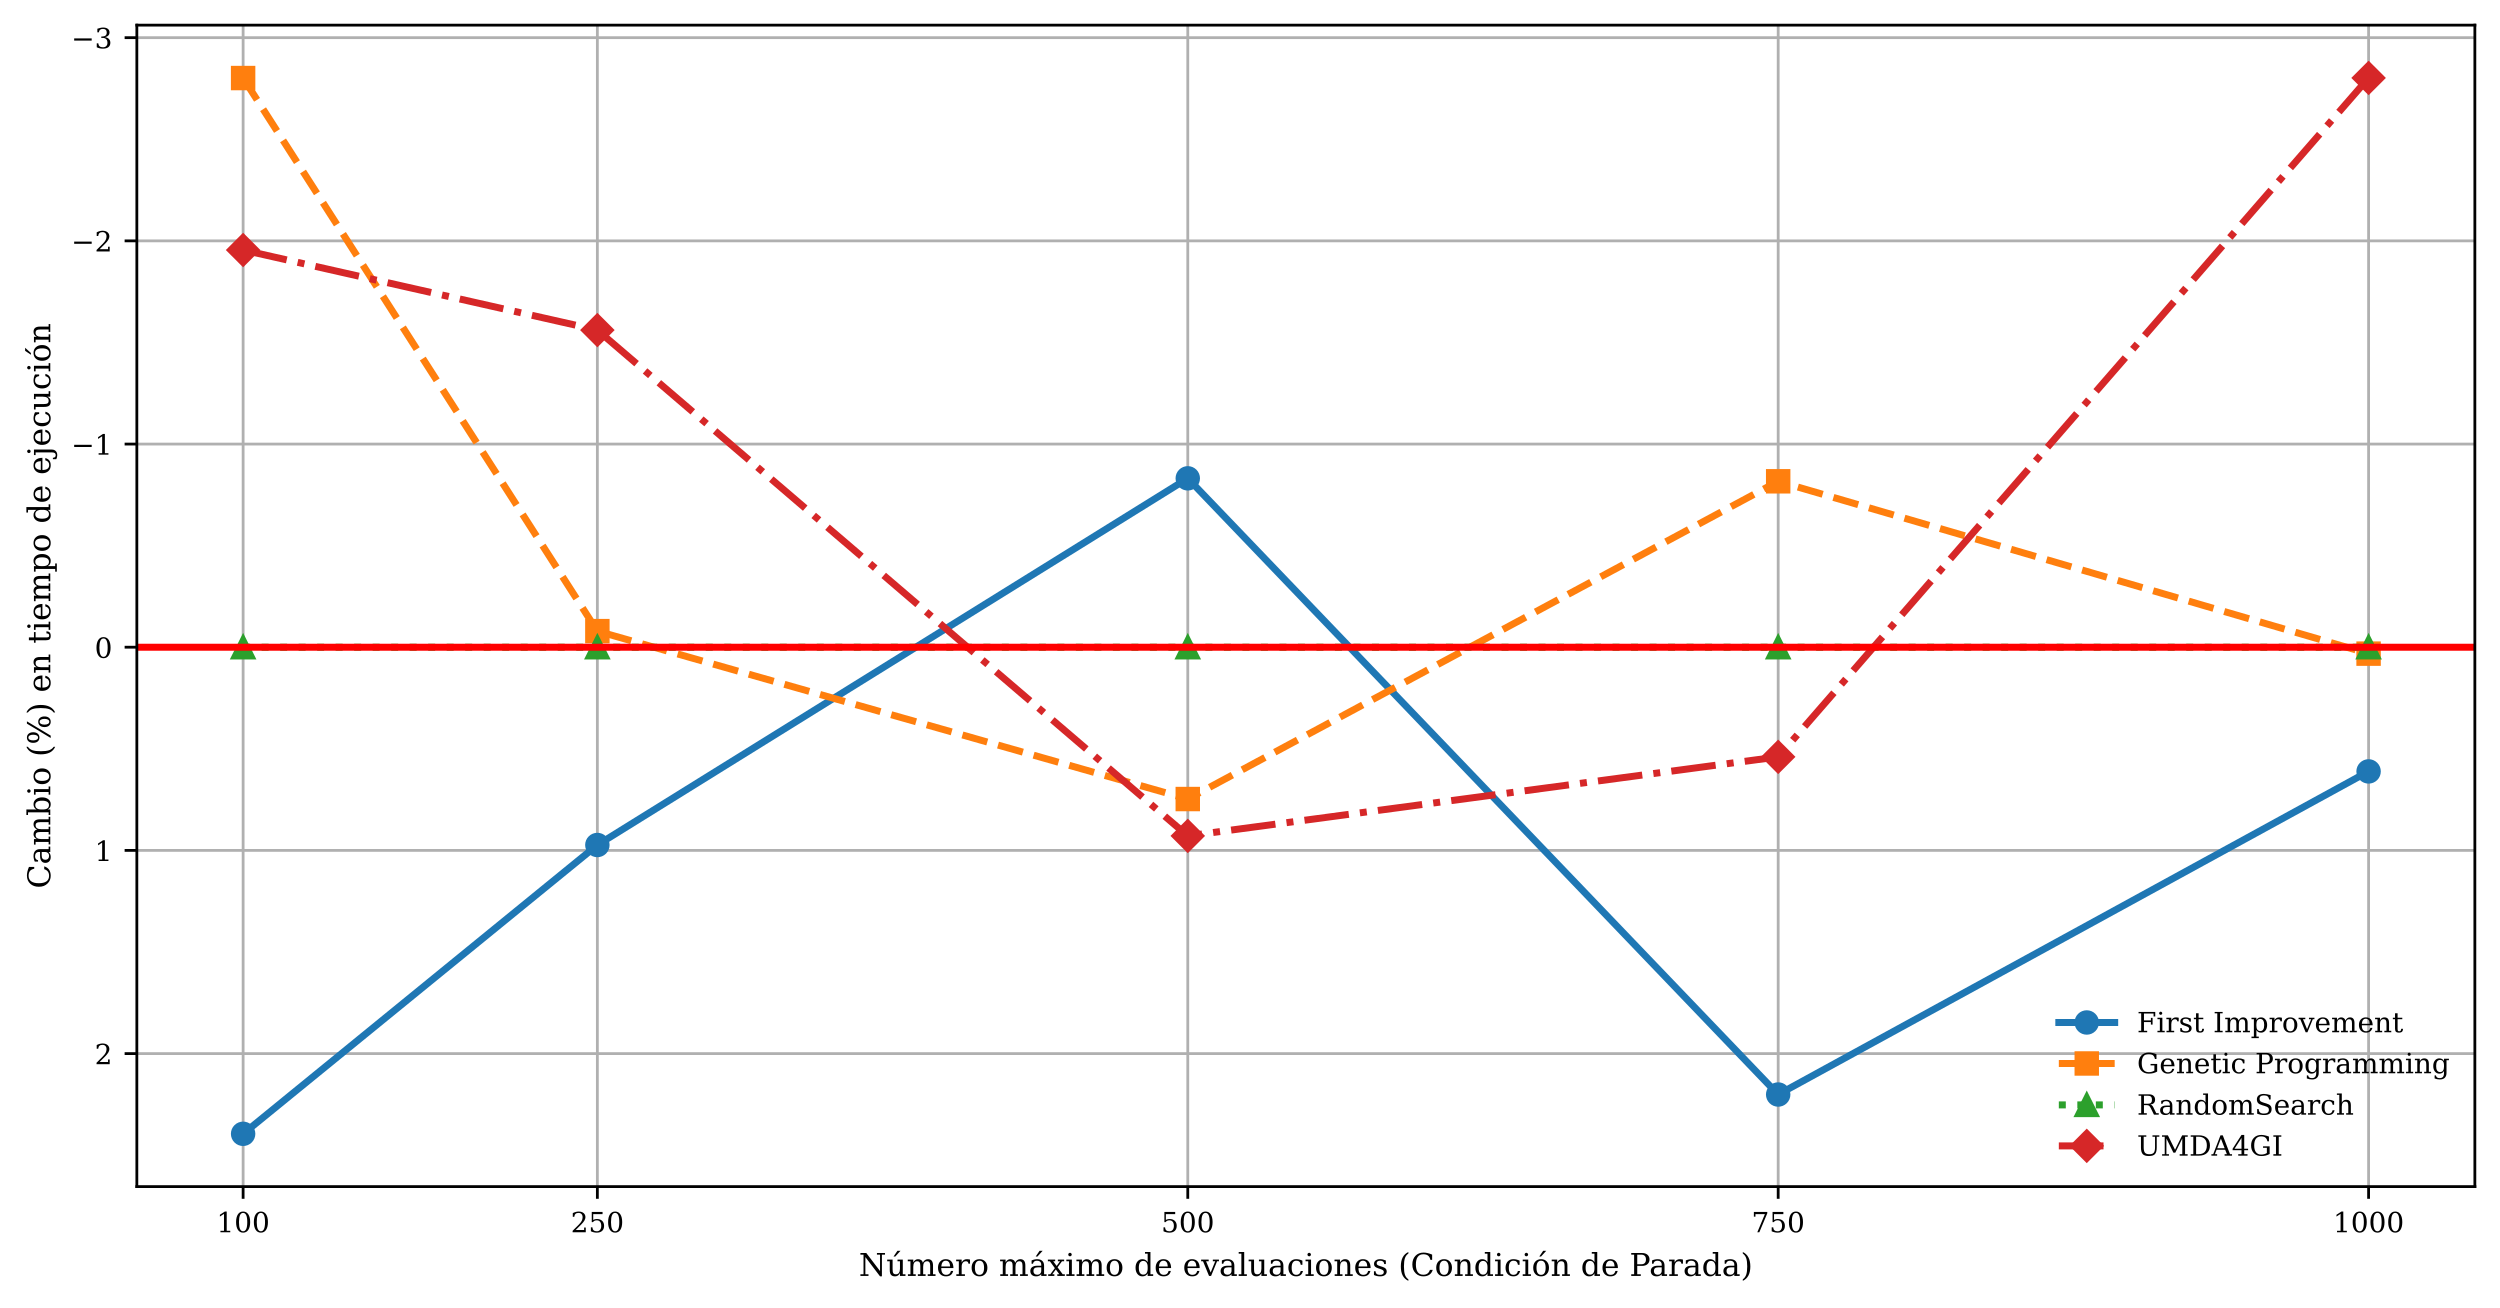
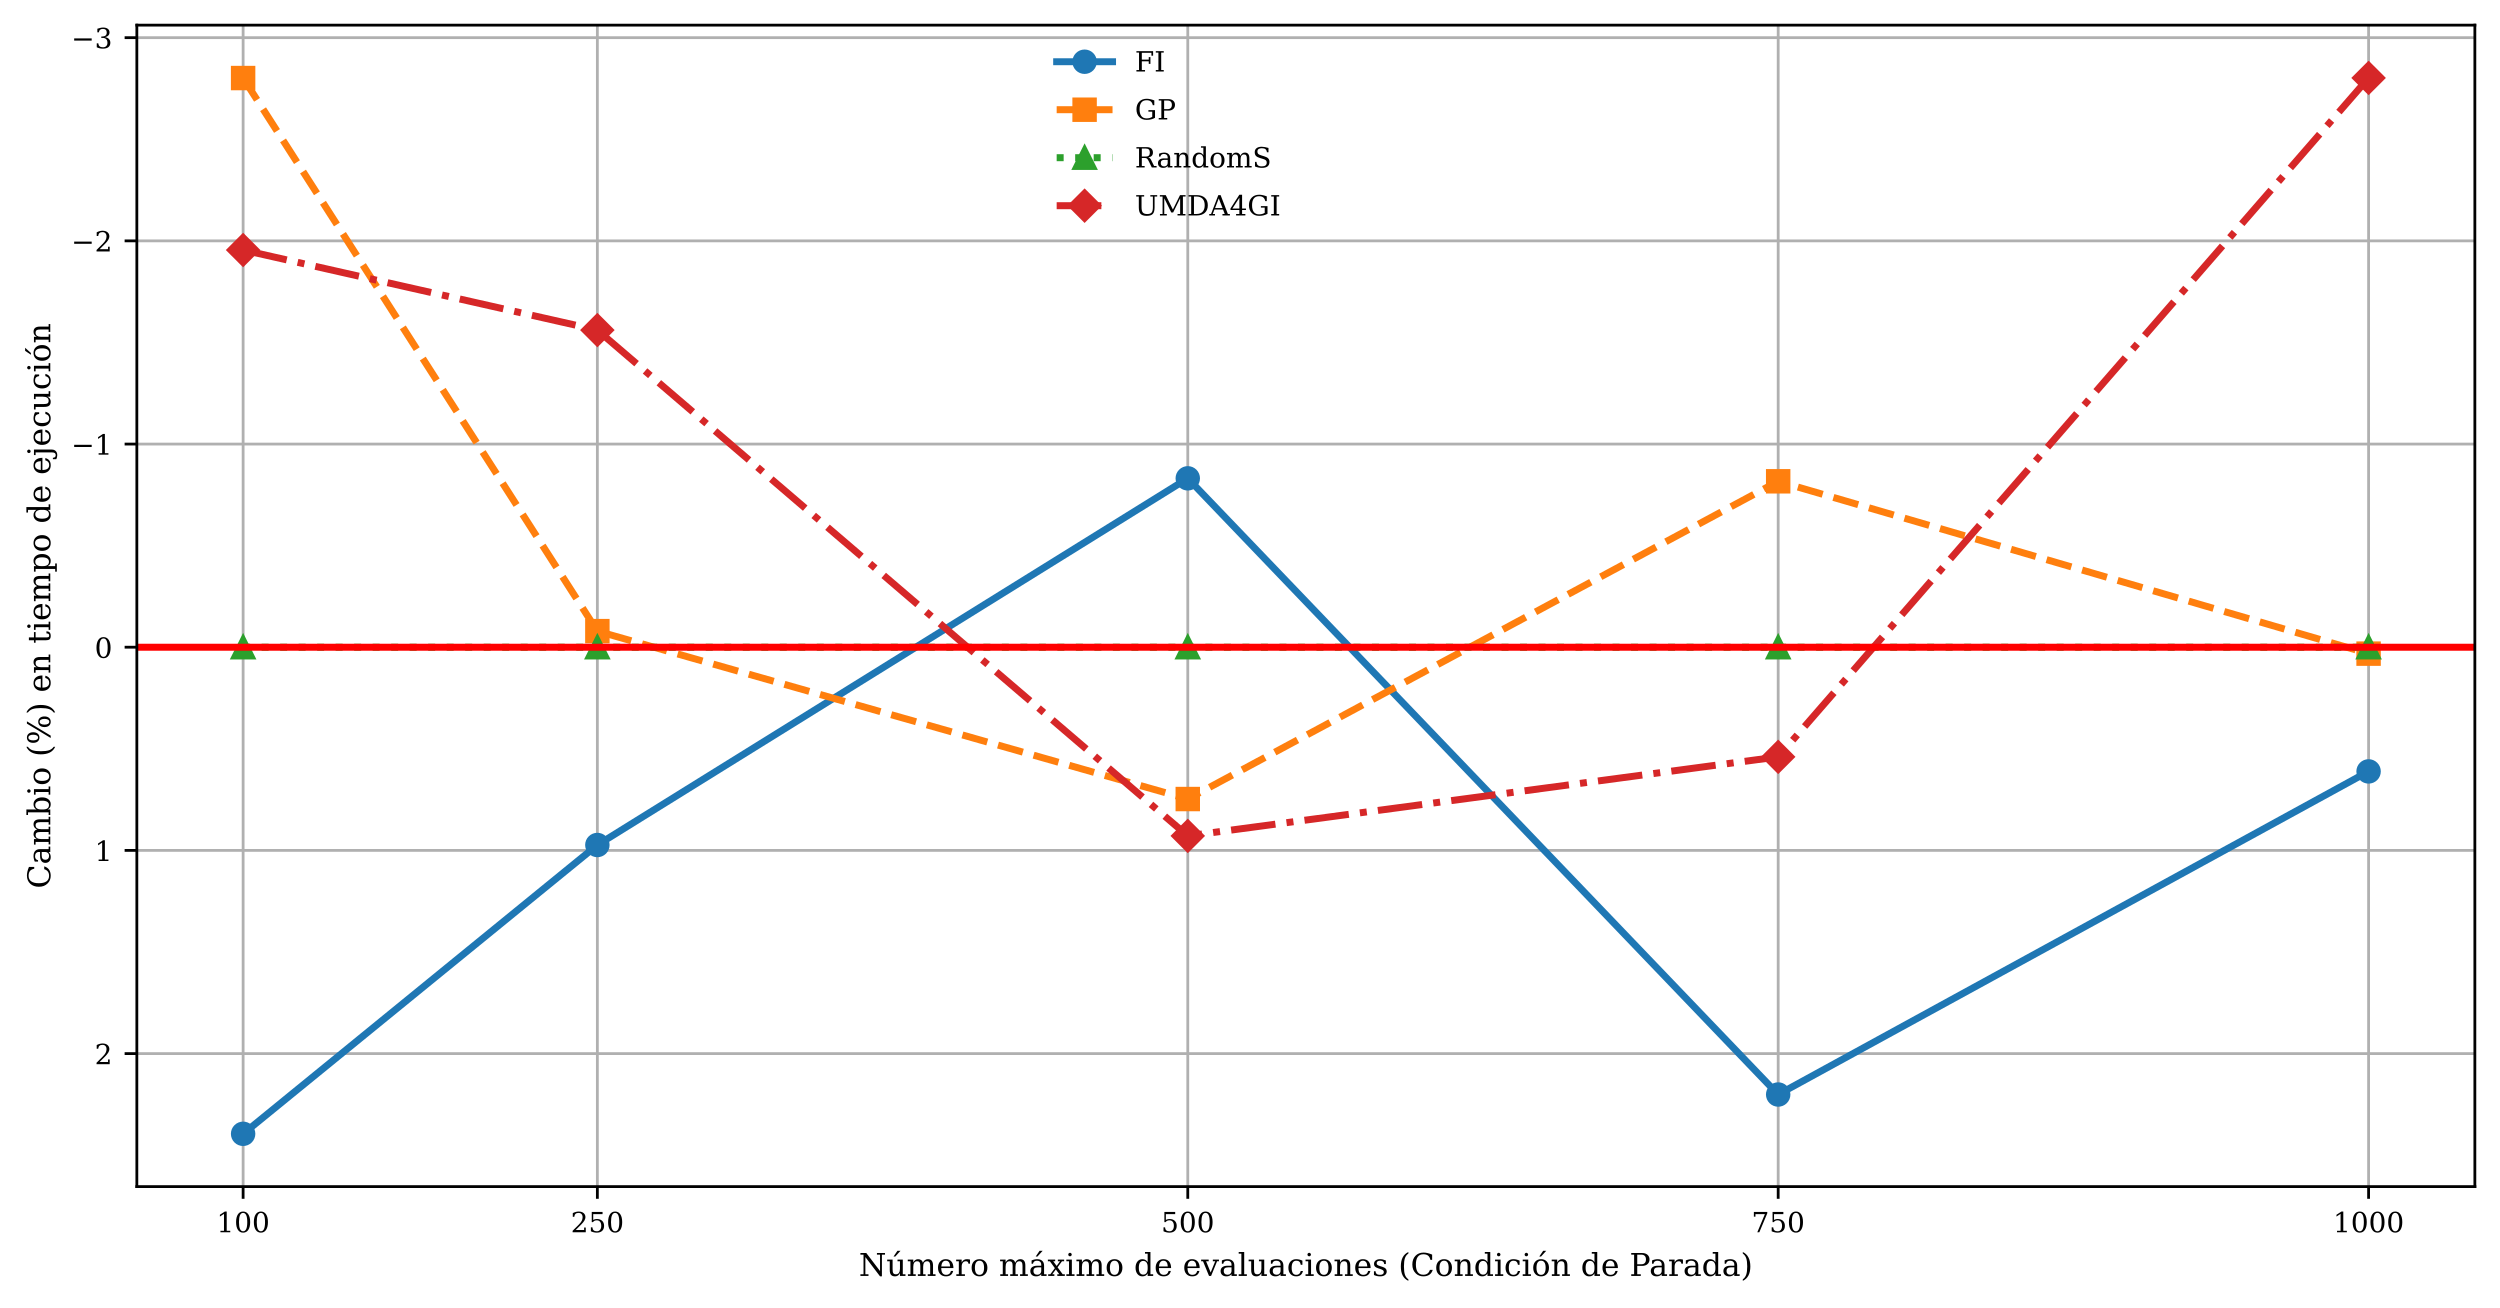
<svg xmlns="http://www.w3.org/2000/svg" xmlns:xlink="http://www.w3.org/1999/xlink" width="715.992pt" height="374.493pt" viewBox="0 0 715.992 374.493" version="1.1">
  <defs>
    <style type="text/css">*{stroke-linejoin: round; stroke-linecap: butt}</style>
  </defs>
  <g id="figure_1">
    <g id="patch_1">
      <path d="M 0 374.493  L 715.992 374.493  L 715.992 0  L 0 0  L 0 374.493  z " style="fill: none" />
    </g>
    <g id="axes_1">
      <g id="patch_2">
        <path d="M 39.192 339.84  L 708.792 339.84  L 708.792 7.2  L 39.192 7.2  L 39.192 339.84  z " style="fill: none" />
      </g>
      <g id="matplotlib.axis_1">
        <g id="xtick_1">
          <g id="line2d_1">
-             <path d="M 69.628 339.84  L 69.628 7.2  " clip-path="url(#pa11d9d8b33)" style="fill: none; stroke: #b0b0b0; stroke-width: 0.8; stroke-linecap: square" />
+             <path d="M 69.628 339.84  L 69.628 7.2  " clip-path="url(#peb5b1dd76f)" style="fill: none; stroke: #b0b0b0; stroke-width: 0.8; stroke-linecap: square" />
          </g>
          <g id="line2d_2">
            <defs>
-               <path id="me56301f55b" d="M 0 0  L 0 3.5  " style="stroke: #000000; stroke-width: 0.8" />
+               <path id="maa1c0d013a" d="M 0 0  L 0 3.5  " style="stroke: #000000; stroke-width: 0.8" />
            </defs>
            <g>
-               <use xlink:href="#me56301f55b" x="69.628" y="339.84" style="stroke: #000000; stroke-width: 0.8" />
+               <use xlink:href="#maa1c0d013a" x="69.628" y="339.84" style="stroke: #000000; stroke-width: 0.8" />
            </g>
          </g>
          <g id="text_1">
            <text style="font-size: 8px; font-family: 'DejaVu Serif', 'Bitstream Vera Serif', 'Computer Modern Roman', 'New Century Schoolbook', 'Century Schoolbook L', 'Utopia', 'ITC Bookman', 'Bookman', 'Nimbus Roman No9 L', 'Times New Roman', 'Times', 'Palatino', 'Charter', serif; text-anchor: middle" x="69.628" y="352.919" transform="rotate(-0 69.62839 352.9187)">100</text>
          </g>
        </g>
        <g id="xtick_2">
          <g id="line2d_3">
-             <path d="M 171.083 339.84  L 171.083 7.2  " clip-path="url(#pa11d9d8b33)" style="fill: none; stroke: #b0b0b0; stroke-width: 0.8; stroke-linecap: square" />
+             <path d="M 171.083 339.84  L 171.083 7.2  " clip-path="url(#peb5b1dd76f)" style="fill: none; stroke: #b0b0b0; stroke-width: 0.8; stroke-linecap: square" />
          </g>
          <g id="line2d_4">
            <g>
-               <use xlink:href="#me56301f55b" x="171.083" y="339.84" style="stroke: #000000; stroke-width: 0.8" />
+               <use xlink:href="#maa1c0d013a" x="171.083" y="339.84" style="stroke: #000000; stroke-width: 0.8" />
            </g>
          </g>
          <g id="text_2">
            <text style="font-size: 8px; font-family: 'DejaVu Serif', 'Bitstream Vera Serif', 'Computer Modern Roman', 'New Century Schoolbook', 'Century Schoolbook L', 'Utopia', 'ITC Bookman', 'Bookman', 'Nimbus Roman No9 L', 'Times New Roman', 'Times', 'Palatino', 'Charter', serif; text-anchor: middle" x="171.083" y="352.919" transform="rotate(-0 171.0829 352.9187)">250</text>
          </g>
        </g>
        <g id="xtick_3">
          <g id="line2d_5">
-             <path d="M 340.174 339.84  L 340.174 7.2  " clip-path="url(#pa11d9d8b33)" style="fill: none; stroke: #b0b0b0; stroke-width: 0.8; stroke-linecap: square" />
+             <path d="M 340.174 339.84  L 340.174 7.2  " clip-path="url(#peb5b1dd76f)" style="fill: none; stroke: #b0b0b0; stroke-width: 0.8; stroke-linecap: square" />
          </g>
          <g id="line2d_6">
            <g>
-               <use xlink:href="#me56301f55b" x="340.174" y="339.84" style="stroke: #000000; stroke-width: 0.8" />
+               <use xlink:href="#maa1c0d013a" x="340.174" y="339.84" style="stroke: #000000; stroke-width: 0.8" />
            </g>
          </g>
          <g id="text_3">
            <text style="font-size: 8px; font-family: 'DejaVu Serif', 'Bitstream Vera Serif', 'Computer Modern Roman', 'New Century Schoolbook', 'Century Schoolbook L', 'Utopia', 'ITC Bookman', 'Bookman', 'Nimbus Roman No9 L', 'Times New Roman', 'Times', 'Palatino', 'Charter', serif; text-anchor: middle" x="340.174" y="352.919" transform="rotate(-0 340.1738 352.9187)">500</text>
          </g>
        </g>
        <g id="xtick_4">
          <g id="line2d_7">
-             <path d="M 509.265 339.84  L 509.265 7.2  " clip-path="url(#pa11d9d8b33)" style="fill: none; stroke: #b0b0b0; stroke-width: 0.8; stroke-linecap: square" />
+             <path d="M 509.265 339.84  L 509.265 7.2  " clip-path="url(#peb5b1dd76f)" style="fill: none; stroke: #b0b0b0; stroke-width: 0.8; stroke-linecap: square" />
          </g>
          <g id="line2d_8">
            <g>
-               <use xlink:href="#me56301f55b" x="509.265" y="339.84" style="stroke: #000000; stroke-width: 0.8" />
+               <use xlink:href="#maa1c0d013a" x="509.265" y="339.84" style="stroke: #000000; stroke-width: 0.8" />
            </g>
          </g>
          <g id="text_4">
            <text style="font-size: 8px; font-family: 'DejaVu Serif', 'Bitstream Vera Serif', 'Computer Modern Roman', 'New Century Schoolbook', 'Century Schoolbook L', 'Utopia', 'ITC Bookman', 'Bookman', 'Nimbus Roman No9 L', 'Times New Roman', 'Times', 'Palatino', 'Charter', serif; text-anchor: middle" x="509.265" y="352.919" transform="rotate(-0 509.2648 352.9187)">750</text>
          </g>
        </g>
        <g id="xtick_5">
          <g id="line2d_9">
-             <path d="M 678.356 339.84  L 678.356 7.2  " clip-path="url(#pa11d9d8b33)" style="fill: none; stroke: #b0b0b0; stroke-width: 0.8; stroke-linecap: square" />
+             <path d="M 678.356 339.84  L 678.356 7.2  " clip-path="url(#peb5b1dd76f)" style="fill: none; stroke: #b0b0b0; stroke-width: 0.8; stroke-linecap: square" />
          </g>
          <g id="line2d_10">
            <g>
-               <use xlink:href="#me56301f55b" x="678.356" y="339.84" style="stroke: #000000; stroke-width: 0.8" />
+               <use xlink:href="#maa1c0d013a" x="678.356" y="339.84" style="stroke: #000000; stroke-width: 0.8" />
            </g>
          </g>
          <g id="text_5">
            <text style="font-size: 8px; font-family: 'DejaVu Serif', 'Bitstream Vera Serif', 'Computer Modern Roman', 'New Century Schoolbook', 'Century Schoolbook L', 'Utopia', 'ITC Bookman', 'Bookman', 'Nimbus Roman No9 L', 'Times New Roman', 'Times', 'Palatino', 'Charter', serif; text-anchor: middle" x="678.356" y="352.919" transform="rotate(-0 678.3557 352.9187)">1000</text>
          </g>
        </g>
        <g id="text_6">
          <text style="font-size: 9px; font-family: 'DejaVu Serif', 'Bitstream Vera Serif', 'Computer Modern Roman', 'New Century Schoolbook', 'Century Schoolbook L', 'Utopia', 'ITC Bookman', 'Bookman', 'Nimbus Roman No9 L', 'Times New Roman', 'Times', 'Palatino', 'Charter', serif; text-anchor: middle" x="373.992" y="365.421" transform="rotate(-0 373.992 365.4211)">Número máximo de evaluaciones (Condición de Parada)</text>
        </g>
      </g>
      <g id="matplotlib.axis_2">
        <g id="ytick_1">
          <g id="line2d_11">
-             <path d="M 39.192 10.786  L 708.792 10.786  " clip-path="url(#pa11d9d8b33)" style="fill: none; stroke: #b0b0b0; stroke-width: 0.8; stroke-linecap: square" />
+             <path d="M 39.192 10.786  L 708.792 10.786  " clip-path="url(#peb5b1dd76f)" style="fill: none; stroke: #b0b0b0; stroke-width: 0.8; stroke-linecap: square" />
          </g>
          <g id="line2d_12">
            <defs>
-               <path id="m7294db66e9" d="M 0 0  L -3.5 0  " style="stroke: #000000; stroke-width: 0.8" />
+               <path id="m691efd81b2" d="M 0 0  L -3.5 0  " style="stroke: #000000; stroke-width: 0.8" />
            </defs>
            <g>
-               <use xlink:href="#m7294db66e9" x="39.192" y="10.786" style="stroke: #000000; stroke-width: 0.8" />
+               <use xlink:href="#m691efd81b2" x="39.192" y="10.786" style="stroke: #000000; stroke-width: 0.8" />
            </g>
          </g>
          <g id="text_7">
            <text style="font-size: 8px; font-family: 'DejaVu Serif', 'Bitstream Vera Serif', 'Computer Modern Roman', 'New Century Schoolbook', 'Century Schoolbook L', 'Utopia', 'ITC Bookman', 'Bookman', 'Nimbus Roman No9 L', 'Times New Roman', 'Times', 'Palatino', 'Charter', serif; text-anchor: end" x="32.192" y="13.826" transform="rotate(-0 32.19203 13.82574)">−3</text>
          </g>
        </g>
        <g id="ytick_2">
          <g id="line2d_13">
-             <path d="M 39.192 68.978  L 708.792 68.978  " clip-path="url(#pa11d9d8b33)" style="fill: none; stroke: #b0b0b0; stroke-width: 0.8; stroke-linecap: square" />
+             <path d="M 39.192 68.978  L 708.792 68.978  " clip-path="url(#peb5b1dd76f)" style="fill: none; stroke: #b0b0b0; stroke-width: 0.8; stroke-linecap: square" />
          </g>
          <g id="line2d_14">
            <g>
-               <use xlink:href="#m7294db66e9" x="39.192" y="68.978" style="stroke: #000000; stroke-width: 0.8" />
+               <use xlink:href="#m691efd81b2" x="39.192" y="68.978" style="stroke: #000000; stroke-width: 0.8" />
            </g>
          </g>
          <g id="text_8">
            <text style="font-size: 8px; font-family: 'DejaVu Serif', 'Bitstream Vera Serif', 'Computer Modern Roman', 'New Century Schoolbook', 'Century Schoolbook L', 'Utopia', 'ITC Bookman', 'Bookman', 'Nimbus Roman No9 L', 'Times New Roman', 'Times', 'Palatino', 'Charter', serif; text-anchor: end" x="32.192" y="72.018" transform="rotate(-0 32.19203 72.01764)">−2</text>
          </g>
        </g>
        <g id="ytick_3">
          <g id="line2d_15">
-             <path d="M 39.192 127.17  L 708.792 127.17  " clip-path="url(#pa11d9d8b33)" style="fill: none; stroke: #b0b0b0; stroke-width: 0.8; stroke-linecap: square" />
+             <path d="M 39.192 127.17  L 708.792 127.17  " clip-path="url(#peb5b1dd76f)" style="fill: none; stroke: #b0b0b0; stroke-width: 0.8; stroke-linecap: square" />
          </g>
          <g id="line2d_16">
            <g>
-               <use xlink:href="#m7294db66e9" x="39.192" y="127.17" style="stroke: #000000; stroke-width: 0.8" />
+               <use xlink:href="#m691efd81b2" x="39.192" y="127.17" style="stroke: #000000; stroke-width: 0.8" />
            </g>
          </g>
          <g id="text_9">
            <text style="font-size: 8px; font-family: 'DejaVu Serif', 'Bitstream Vera Serif', 'Computer Modern Roman', 'New Century Schoolbook', 'Century Schoolbook L', 'Utopia', 'ITC Bookman', 'Bookman', 'Nimbus Roman No9 L', 'Times New Roman', 'Times', 'Palatino', 'Charter', serif; text-anchor: end" x="32.192" y="130.21" transform="rotate(-0 32.19203 130.2095)">−1</text>
          </g>
        </g>
        <g id="ytick_4">
          <g id="line2d_17">
-             <path d="M 39.192 185.362  L 708.792 185.362  " clip-path="url(#pa11d9d8b33)" style="fill: none; stroke: #b0b0b0; stroke-width: 0.8; stroke-linecap: square" />
+             <path d="M 39.192 185.362  L 708.792 185.362  " clip-path="url(#peb5b1dd76f)" style="fill: none; stroke: #b0b0b0; stroke-width: 0.8; stroke-linecap: square" />
          </g>
          <g id="line2d_18">
            <g>
-               <use xlink:href="#m7294db66e9" x="39.192" y="185.362" style="stroke: #000000; stroke-width: 0.8" />
+               <use xlink:href="#m691efd81b2" x="39.192" y="185.362" style="stroke: #000000; stroke-width: 0.8" />
            </g>
          </g>
          <g id="text_10">
            <text style="font-size: 8px; font-family: 'DejaVu Serif', 'Bitstream Vera Serif', 'Computer Modern Roman', 'New Century Schoolbook', 'Century Schoolbook L', 'Utopia', 'ITC Bookman', 'Bookman', 'Nimbus Roman No9 L', 'Times New Roman', 'Times', 'Palatino', 'Charter', serif; text-anchor: end" x="32.192" y="188.401" transform="rotate(-0 32.19203 188.4014)">0</text>
          </g>
        </g>
        <g id="ytick_5">
          <g id="line2d_19">
-             <path d="M 39.192 243.554  L 708.792 243.554  " clip-path="url(#pa11d9d8b33)" style="fill: none; stroke: #b0b0b0; stroke-width: 0.8; stroke-linecap: square" />
+             <path d="M 39.192 243.554  L 708.792 243.554  " clip-path="url(#peb5b1dd76f)" style="fill: none; stroke: #b0b0b0; stroke-width: 0.8; stroke-linecap: square" />
          </g>
          <g id="line2d_20">
            <g>
-               <use xlink:href="#m7294db66e9" x="39.192" y="243.554" style="stroke: #000000; stroke-width: 0.8" />
+               <use xlink:href="#m691efd81b2" x="39.192" y="243.554" style="stroke: #000000; stroke-width: 0.8" />
            </g>
          </g>
          <g id="text_11">
            <text style="font-size: 8px; font-family: 'DejaVu Serif', 'Bitstream Vera Serif', 'Computer Modern Roman', 'New Century Schoolbook', 'Century Schoolbook L', 'Utopia', 'ITC Bookman', 'Bookman', 'Nimbus Roman No9 L', 'Times New Roman', 'Times', 'Palatino', 'Charter', serif; text-anchor: end" x="32.192" y="246.593" transform="rotate(-0 32.19203 246.5933)">1</text>
          </g>
        </g>
        <g id="ytick_6">
          <g id="line2d_21">
-             <path d="M 39.192 301.746  L 708.792 301.746  " clip-path="url(#pa11d9d8b33)" style="fill: none; stroke: #b0b0b0; stroke-width: 0.8; stroke-linecap: square" />
+             <path d="M 39.192 301.746  L 708.792 301.746  " clip-path="url(#peb5b1dd76f)" style="fill: none; stroke: #b0b0b0; stroke-width: 0.8; stroke-linecap: square" />
          </g>
          <g id="line2d_22">
            <g>
-               <use xlink:href="#m7294db66e9" x="39.192" y="301.746" style="stroke: #000000; stroke-width: 0.8" />
+               <use xlink:href="#m691efd81b2" x="39.192" y="301.746" style="stroke: #000000; stroke-width: 0.8" />
            </g>
          </g>
          <g id="text_12">
            <text style="font-size: 8px; font-family: 'DejaVu Serif', 'Bitstream Vera Serif', 'Computer Modern Roman', 'New Century Schoolbook', 'Century Schoolbook L', 'Utopia', 'ITC Bookman', 'Bookman', 'Nimbus Roman No9 L', 'Times New Roman', 'Times', 'Palatino', 'Charter', serif; text-anchor: end" x="32.192" y="304.785" transform="rotate(-0 32.19203 304.7852)">2</text>
          </g>
        </g>
        <g id="text_13">
          <text style="font-size: 9px; font-family: 'DejaVu Serif', 'Bitstream Vera Serif', 'Computer Modern Roman', 'New Century Schoolbook', 'Century Schoolbook L', 'Utopia', 'ITC Bookman', 'Bookman', 'Nimbus Roman No9 L', 'Times New Roman', 'Times', 'Palatino', 'Charter', serif; text-anchor: middle" x="14.399" y="173.52" transform="rotate(-90 14.39859 173.52)">Cambio (%) en tiempo de ejecución</text>
        </g>
      </g>
      <g id="line2d_23">
-         <path d="M 69.628 324.72  L 171.083 242.006  L 340.174 136.993  L 509.265 313.466  L 678.356 220.929  " clip-path="url(#pa11d9d8b33)" style="fill: none; stroke: #1f77b4; stroke-width: 2; stroke-linecap: square" />
-         <defs>
-           <path id="m16bb6c9dd0" d="M 0 3  C 0.796 3 1.559 2.684 2.121 2.121  C 2.684 1.559 3 0.796 3 0  C 3 -0.796 2.684 -1.559 2.121 -2.121  C 1.559 -2.684 0.796 -3 0 -3  C -0.796 -3 -1.559 -2.684 -2.121 -2.121  C -2.684 -1.559 -3 -0.796 -3 0  C -3 0.796 -2.684 1.559 -2.121 2.121  C -1.559 2.684 -0.796 3 0 3  z " style="stroke: #1f77b4" />
-         </defs>
-         <g clip-path="url(#pa11d9d8b33)">
-           <use xlink:href="#m16bb6c9dd0" x="69.628" y="324.72" style="fill: #1f77b4; stroke: #1f77b4" />
-           <use xlink:href="#m16bb6c9dd0" x="171.083" y="242.006" style="fill: #1f77b4; stroke: #1f77b4" />
-           <use xlink:href="#m16bb6c9dd0" x="340.174" y="136.993" style="fill: #1f77b4; stroke: #1f77b4" />
-           <use xlink:href="#m16bb6c9dd0" x="509.265" y="313.466" style="fill: #1f77b4; stroke: #1f77b4" />
-           <use xlink:href="#m16bb6c9dd0" x="678.356" y="220.929" style="fill: #1f77b4; stroke: #1f77b4" />
+         <path d="M 69.628 324.72  L 171.083 242.006  L 340.174 136.993  L 509.265 313.466  L 678.356 220.929  " clip-path="url(#peb5b1dd76f)" style="fill: none; stroke: #1f77b4; stroke-width: 2; stroke-linecap: square" />
+         <defs>
+           <path id="mcb3b954fef" d="M 0 3  C 0.796 3 1.559 2.684 2.121 2.121  C 2.684 1.559 3 0.796 3 0  C 3 -0.796 2.684 -1.559 2.121 -2.121  C 1.559 -2.684 0.796 -3 0 -3  C -0.796 -3 -1.559 -2.684 -2.121 -2.121  C -2.684 -1.559 -3 -0.796 -3 0  C -3 0.796 -2.684 1.559 -2.121 2.121  C -1.559 2.684 -0.796 3 0 3  z " style="stroke: #1f77b4" />
+         </defs>
+         <g clip-path="url(#peb5b1dd76f)">
+           <use xlink:href="#mcb3b954fef" x="69.628" y="324.72" style="fill: #1f77b4; stroke: #1f77b4" />
+           <use xlink:href="#mcb3b954fef" x="171.083" y="242.006" style="fill: #1f77b4; stroke: #1f77b4" />
+           <use xlink:href="#mcb3b954fef" x="340.174" y="136.993" style="fill: #1f77b4; stroke: #1f77b4" />
+           <use xlink:href="#mcb3b954fef" x="509.265" y="313.466" style="fill: #1f77b4; stroke: #1f77b4" />
+           <use xlink:href="#mcb3b954fef" x="678.356" y="220.929" style="fill: #1f77b4; stroke: #1f77b4" />
        </g>
      </g>
      <g id="line2d_24">
-         <path d="M 69.628 22.355  L 171.083 180.753  L 340.174 228.843  L 509.265 137.843  L 678.356 187.201  " clip-path="url(#pa11d9d8b33)" style="fill: none; stroke-dasharray: 7.4,3.2; stroke-dashoffset: 0; stroke: #ff7f0e; stroke-width: 2" />
-         <defs>
-           <path id="m20c194c091" d="M -3 3  L 3 3  L 3 -3  L -3 -3  z " style="stroke: #ff7f0e; stroke-linejoin: miter" />
-         </defs>
-         <g clip-path="url(#pa11d9d8b33)">
-           <use xlink:href="#m20c194c091" x="69.628" y="22.355" style="fill: #ff7f0e; stroke: #ff7f0e; stroke-linejoin: miter" />
-           <use xlink:href="#m20c194c091" x="171.083" y="180.753" style="fill: #ff7f0e; stroke: #ff7f0e; stroke-linejoin: miter" />
-           <use xlink:href="#m20c194c091" x="340.174" y="228.843" style="fill: #ff7f0e; stroke: #ff7f0e; stroke-linejoin: miter" />
-           <use xlink:href="#m20c194c091" x="509.265" y="137.843" style="fill: #ff7f0e; stroke: #ff7f0e; stroke-linejoin: miter" />
-           <use xlink:href="#m20c194c091" x="678.356" y="187.201" style="fill: #ff7f0e; stroke: #ff7f0e; stroke-linejoin: miter" />
+         <path d="M 69.628 22.355  L 171.083 180.753  L 340.174 228.843  L 509.265 137.843  L 678.356 187.201  " clip-path="url(#peb5b1dd76f)" style="fill: none; stroke-dasharray: 7.4,3.2; stroke-dashoffset: 0; stroke: #ff7f0e; stroke-width: 2" />
+         <defs>
+           <path id="m2db0c96c5b" d="M -3 3  L 3 3  L 3 -3  L -3 -3  z " style="stroke: #ff7f0e; stroke-linejoin: miter" />
+         </defs>
+         <g clip-path="url(#peb5b1dd76f)">
+           <use xlink:href="#m2db0c96c5b" x="69.628" y="22.355" style="fill: #ff7f0e; stroke: #ff7f0e; stroke-linejoin: miter" />
+           <use xlink:href="#m2db0c96c5b" x="171.083" y="180.753" style="fill: #ff7f0e; stroke: #ff7f0e; stroke-linejoin: miter" />
+           <use xlink:href="#m2db0c96c5b" x="340.174" y="228.843" style="fill: #ff7f0e; stroke: #ff7f0e; stroke-linejoin: miter" />
+           <use xlink:href="#m2db0c96c5b" x="509.265" y="137.843" style="fill: #ff7f0e; stroke: #ff7f0e; stroke-linejoin: miter" />
+           <use xlink:href="#m2db0c96c5b" x="678.356" y="187.201" style="fill: #ff7f0e; stroke: #ff7f0e; stroke-linejoin: miter" />
        </g>
      </g>
      <g id="line2d_25">
-         <path d="M 69.628 185.362  L 171.083 185.362  L 340.174 185.362  L 509.265 185.362  L 678.356 185.362  " clip-path="url(#pa11d9d8b33)" style="fill: none; stroke-dasharray: 2,3.3; stroke-dashoffset: 0; stroke: #2ca02c; stroke-width: 2" />
-         <defs>
-           <path id="mb4777929d7" d="M 0 -3  L -3 3  L 3 3  z " style="stroke: #2ca02c; stroke-linejoin: miter" />
-         </defs>
-         <g clip-path="url(#pa11d9d8b33)">
-           <use xlink:href="#mb4777929d7" x="69.628" y="185.362" style="fill: #2ca02c; stroke: #2ca02c; stroke-linejoin: miter" />
-           <use xlink:href="#mb4777929d7" x="171.083" y="185.362" style="fill: #2ca02c; stroke: #2ca02c; stroke-linejoin: miter" />
-           <use xlink:href="#mb4777929d7" x="340.174" y="185.362" style="fill: #2ca02c; stroke: #2ca02c; stroke-linejoin: miter" />
-           <use xlink:href="#mb4777929d7" x="509.265" y="185.362" style="fill: #2ca02c; stroke: #2ca02c; stroke-linejoin: miter" />
-           <use xlink:href="#mb4777929d7" x="678.356" y="185.362" style="fill: #2ca02c; stroke: #2ca02c; stroke-linejoin: miter" />
+         <path d="M 69.628 185.362  L 171.083 185.362  L 340.174 185.362  L 509.265 185.362  L 678.356 185.362  " clip-path="url(#peb5b1dd76f)" style="fill: none; stroke-dasharray: 2,3.3; stroke-dashoffset: 0; stroke: #2ca02c; stroke-width: 2" />
+         <defs>
+           <path id="mc0901fcbfa" d="M 0 -3  L -3 3  L 3 3  z " style="stroke: #2ca02c; stroke-linejoin: miter" />
+         </defs>
+         <g clip-path="url(#peb5b1dd76f)">
+           <use xlink:href="#mc0901fcbfa" x="69.628" y="185.362" style="fill: #2ca02c; stroke: #2ca02c; stroke-linejoin: miter" />
+           <use xlink:href="#mc0901fcbfa" x="171.083" y="185.362" style="fill: #2ca02c; stroke: #2ca02c; stroke-linejoin: miter" />
+           <use xlink:href="#mc0901fcbfa" x="340.174" y="185.362" style="fill: #2ca02c; stroke: #2ca02c; stroke-linejoin: miter" />
+           <use xlink:href="#mc0901fcbfa" x="509.265" y="185.362" style="fill: #2ca02c; stroke: #2ca02c; stroke-linejoin: miter" />
+           <use xlink:href="#mc0901fcbfa" x="678.356" y="185.362" style="fill: #2ca02c; stroke: #2ca02c; stroke-linejoin: miter" />
        </g>
      </g>
      <g id="line2d_26">
-         <path d="M 69.628 71.609  L 171.083 94.536  L 340.174 239.399  L 509.265 216.762  L 678.356 22.32  " clip-path="url(#pa11d9d8b33)" style="fill: none; stroke-dasharray: 12.8,3.2,2,3.2; stroke-dashoffset: 0; stroke: #d62728; stroke-width: 2" />
-         <defs>
-           <path id="m29ae8cfefd" d="M 0 4.243  L 4.243 0  L 0 -4.243  L -4.243 0  z " style="stroke: #d62728; stroke-linejoin: miter" />
-         </defs>
-         <g clip-path="url(#pa11d9d8b33)">
-           <use xlink:href="#m29ae8cfefd" x="69.628" y="71.609" style="fill: #d62728; stroke: #d62728; stroke-linejoin: miter" />
-           <use xlink:href="#m29ae8cfefd" x="171.083" y="94.536" style="fill: #d62728; stroke: #d62728; stroke-linejoin: miter" />
-           <use xlink:href="#m29ae8cfefd" x="340.174" y="239.399" style="fill: #d62728; stroke: #d62728; stroke-linejoin: miter" />
-           <use xlink:href="#m29ae8cfefd" x="509.265" y="216.762" style="fill: #d62728; stroke: #d62728; stroke-linejoin: miter" />
-           <use xlink:href="#m29ae8cfefd" x="678.356" y="22.32" style="fill: #d62728; stroke: #d62728; stroke-linejoin: miter" />
+         <path d="M 69.628 71.609  L 171.083 94.536  L 340.174 239.399  L 509.265 216.762  L 678.356 22.32  " clip-path="url(#peb5b1dd76f)" style="fill: none; stroke-dasharray: 12.8,3.2,2,3.2; stroke-dashoffset: 0; stroke: #d62728; stroke-width: 2" />
+         <defs>
+           <path id="mc60e32eb81" d="M 0 4.243  L 4.243 0  L 0 -4.243  L -4.243 0  z " style="stroke: #d62728; stroke-linejoin: miter" />
+         </defs>
+         <g clip-path="url(#peb5b1dd76f)">
+           <use xlink:href="#mc60e32eb81" x="69.628" y="71.609" style="fill: #d62728; stroke: #d62728; stroke-linejoin: miter" />
+           <use xlink:href="#mc60e32eb81" x="171.083" y="94.536" style="fill: #d62728; stroke: #d62728; stroke-linejoin: miter" />
+           <use xlink:href="#mc60e32eb81" x="340.174" y="239.399" style="fill: #d62728; stroke: #d62728; stroke-linejoin: miter" />
+           <use xlink:href="#mc60e32eb81" x="509.265" y="216.762" style="fill: #d62728; stroke: #d62728; stroke-linejoin: miter" />
+           <use xlink:href="#mc60e32eb81" x="678.356" y="22.32" style="fill: #d62728; stroke: #d62728; stroke-linejoin: miter" />
        </g>
      </g>
      <g id="line2d_27">
-         <path d="M 39.192 185.362  L 708.792 185.362  " clip-path="url(#pa11d9d8b33)" style="fill: none; stroke: #ff0000; stroke-width: 2; stroke-linecap: square" />
+         <path d="M 39.192 185.362  L 708.792 185.362  " clip-path="url(#peb5b1dd76f)" style="fill: none; stroke: #ff0000; stroke-width: 2; stroke-linecap: square" />
      </g>
      <g id="patch_3">
        <path d="M 39.192 339.84  L 39.192 7.2  " style="fill: none; stroke: #000000; stroke-width: 0.8; stroke-linejoin: miter; stroke-linecap: square" />
      </g>
      <g id="patch_4">
        <path d="M 708.792 339.84  L 708.792 7.2  " style="fill: none; stroke: #000000; stroke-width: 0.8; stroke-linejoin: miter; stroke-linecap: square" />
      </g>
      <g id="patch_5">
        <path d="M 39.192 339.84  L 708.792 339.84  " style="fill: none; stroke: #000000; stroke-width: 0.8; stroke-linejoin: miter; stroke-linecap: square" />
      </g>
      <g id="patch_6">
        <path d="M 39.192 7.2  L 708.792 7.2  " style="fill: none; stroke: #000000; stroke-width: 0.8; stroke-linejoin: miter; stroke-linecap: square" />
      </g>
      <g id="legend_1">
        <g id="line2d_28">
-           <path d="M 589.64 292.835  L 597.64 292.835  L 605.64 292.835  " style="fill: none; stroke: #1f77b4; stroke-width: 2; stroke-linecap: square" />
-           <g>
-             <use xlink:href="#m16bb6c9dd0" x="597.64" y="292.835" style="fill: #1f77b4; stroke: #1f77b4" />
+           <path d="M 302.626 17.679  L 310.626 17.679  L 318.626 17.679  " style="fill: none; stroke: #1f77b4; stroke-width: 2; stroke-linecap: square" />
+           <g>
+             <use xlink:href="#mcb3b954fef" x="310.626" y="17.679" style="fill: #1f77b4; stroke: #1f77b4" />
          </g>
        </g>
        <g id="text_14">
-           <text style="font-size: 8px; font-family: 'DejaVu Serif', 'Bitstream Vera Serif', 'Computer Modern Roman', 'New Century Schoolbook', 'Century Schoolbook L', 'Utopia', 'ITC Bookman', 'Bookman', 'Nimbus Roman No9 L', 'Times New Roman', 'Times', 'Palatino', 'Charter', serif; text-anchor: start" x="612.04" y="295.635" transform="rotate(-0 612.0395 295.635)">First Improvement</text>
+           <text style="font-size: 8px; font-family: 'DejaVu Serif', 'Bitstream Vera Serif', 'Computer Modern Roman', 'New Century Schoolbook', 'Century Schoolbook L', 'Utopia', 'ITC Bookman', 'Bookman', 'Nimbus Roman No9 L', 'Times New Roman', 'Times', 'Palatino', 'Charter', serif; text-anchor: start" x="325.026" y="20.479" transform="rotate(-0 325.0258 20.47875)">FI</text>
        </g>
        <g id="line2d_29">
-           <path d="M 589.64 304.577  L 597.64 304.577  L 605.64 304.577  " style="fill: none; stroke-dasharray: 7.4,3.2; stroke-dashoffset: 0; stroke: #ff7f0e; stroke-width: 2" />
-           <g>
-             <use xlink:href="#m20c194c091" x="597.64" y="304.577" style="fill: #ff7f0e; stroke: #ff7f0e; stroke-linejoin: miter" />
+           <path d="M 302.626 31.421  L 310.626 31.421  L 318.626 31.421  " style="fill: none; stroke-dasharray: 7.4,3.2; stroke-dashoffset: 0; stroke: #ff7f0e; stroke-width: 2" />
+           <g>
+             <use xlink:href="#m2db0c96c5b" x="310.626" y="31.421" style="fill: #ff7f0e; stroke: #ff7f0e; stroke-linejoin: miter" />
          </g>
        </g>
        <g id="text_15">
-           <text style="font-size: 8px; font-family: 'DejaVu Serif', 'Bitstream Vera Serif', 'Computer Modern Roman', 'New Century Schoolbook', 'Century Schoolbook L', 'Utopia', 'ITC Bookman', 'Bookman', 'Nimbus Roman No9 L', 'Times New Roman', 'Times', 'Palatino', 'Charter', serif; text-anchor: start" x="612.04" y="307.377" transform="rotate(-0 612.0395 307.3775)">Genetic Programming</text>
+           <text style="font-size: 8px; font-family: 'DejaVu Serif', 'Bitstream Vera Serif', 'Computer Modern Roman', 'New Century Schoolbook', 'Century Schoolbook L', 'Utopia', 'ITC Bookman', 'Bookman', 'Nimbus Roman No9 L', 'Times New Roman', 'Times', 'Palatino', 'Charter', serif; text-anchor: start" x="325.026" y="34.221" transform="rotate(-0 325.0258 34.22125)">GP</text>
        </g>
        <g id="line2d_30">
-           <path d="M 589.64 316.434  L 597.64 316.434  L 605.64 316.434  " style="fill: none; stroke-dasharray: 2,3.3; stroke-dashoffset: 0; stroke: #2ca02c; stroke-width: 2" />
-           <g>
-             <use xlink:href="#mb4777929d7" x="597.64" y="316.434" style="fill: #2ca02c; stroke: #2ca02c; stroke-linejoin: miter" />
+           <path d="M 302.626 45.164  L 310.626 45.164  L 318.626 45.164  " style="fill: none; stroke-dasharray: 2,3.3; stroke-dashoffset: 0; stroke: #2ca02c; stroke-width: 2" />
+           <g>
+             <use xlink:href="#mc0901fcbfa" x="310.626" y="45.164" style="fill: #2ca02c; stroke: #2ca02c; stroke-linejoin: miter" />
          </g>
        </g>
        <g id="text_16">
-           <text style="font-size: 8px; font-family: 'DejaVu Serif', 'Bitstream Vera Serif', 'Computer Modern Roman', 'New Century Schoolbook', 'Century Schoolbook L', 'Utopia', 'ITC Bookman', 'Bookman', 'Nimbus Roman No9 L', 'Times New Roman', 'Times', 'Palatino', 'Charter', serif; text-anchor: start" x="612.04" y="319.234" transform="rotate(-0 612.0395 319.2337)">RandomSearch</text>
+           <text style="font-size: 8px; font-family: 'DejaVu Serif', 'Bitstream Vera Serif', 'Computer Modern Roman', 'New Century Schoolbook', 'Century Schoolbook L', 'Utopia', 'ITC Bookman', 'Bookman', 'Nimbus Roman No9 L', 'Times New Roman', 'Times', 'Palatino', 'Charter', serif; text-anchor: start" x="325.026" y="47.964" transform="rotate(-0 325.0258 47.96375)">RandomS</text>
        </g>
        <g id="line2d_31">
-           <path d="M 589.64 328.176  L 597.64 328.176  L 605.64 328.176  " style="fill: none; stroke-dasharray: 12.8,3.2,2,3.2; stroke-dashoffset: 0; stroke: #d62728; stroke-width: 2" />
-           <g>
-             <use xlink:href="#m29ae8cfefd" x="597.64" y="328.176" style="fill: #d62728; stroke: #d62728; stroke-linejoin: miter" />
+           <path d="M 302.626 58.906  L 310.626 58.906  L 318.626 58.906  " style="fill: none; stroke-dasharray: 12.8,3.2,2,3.2; stroke-dashoffset: 0; stroke: #d62728; stroke-width: 2" />
+           <g>
+             <use xlink:href="#mc60e32eb81" x="310.626" y="58.906" style="fill: #d62728; stroke: #d62728; stroke-linejoin: miter" />
          </g>
        </g>
        <g id="text_17">
-           <text style="font-size: 8px; font-family: 'DejaVu Serif', 'Bitstream Vera Serif', 'Computer Modern Roman', 'New Century Schoolbook', 'Century Schoolbook L', 'Utopia', 'ITC Bookman', 'Bookman', 'Nimbus Roman No9 L', 'Times New Roman', 'Times', 'Palatino', 'Charter', serif; text-anchor: start" x="612.04" y="330.976" transform="rotate(-0 612.0395 330.9762)">UMDA4GI</text>
+           <text style="font-size: 8px; font-family: 'DejaVu Serif', 'Bitstream Vera Serif', 'Computer Modern Roman', 'New Century Schoolbook', 'Century Schoolbook L', 'Utopia', 'ITC Bookman', 'Bookman', 'Nimbus Roman No9 L', 'Times New Roman', 'Times', 'Palatino', 'Charter', serif; text-anchor: start" x="325.026" y="61.706" transform="rotate(-0 325.0258 61.70625)">UMDA4GI</text>
        </g>
      </g>
    </g>
  </g>
  <defs>
-     <clipPath id="pa11d9d8b33">
+     <clipPath id="peb5b1dd76f">
      <rect x="39.192" y="7.2" width="669.6" height="332.64" />
    </clipPath>
  </defs>
</svg>
